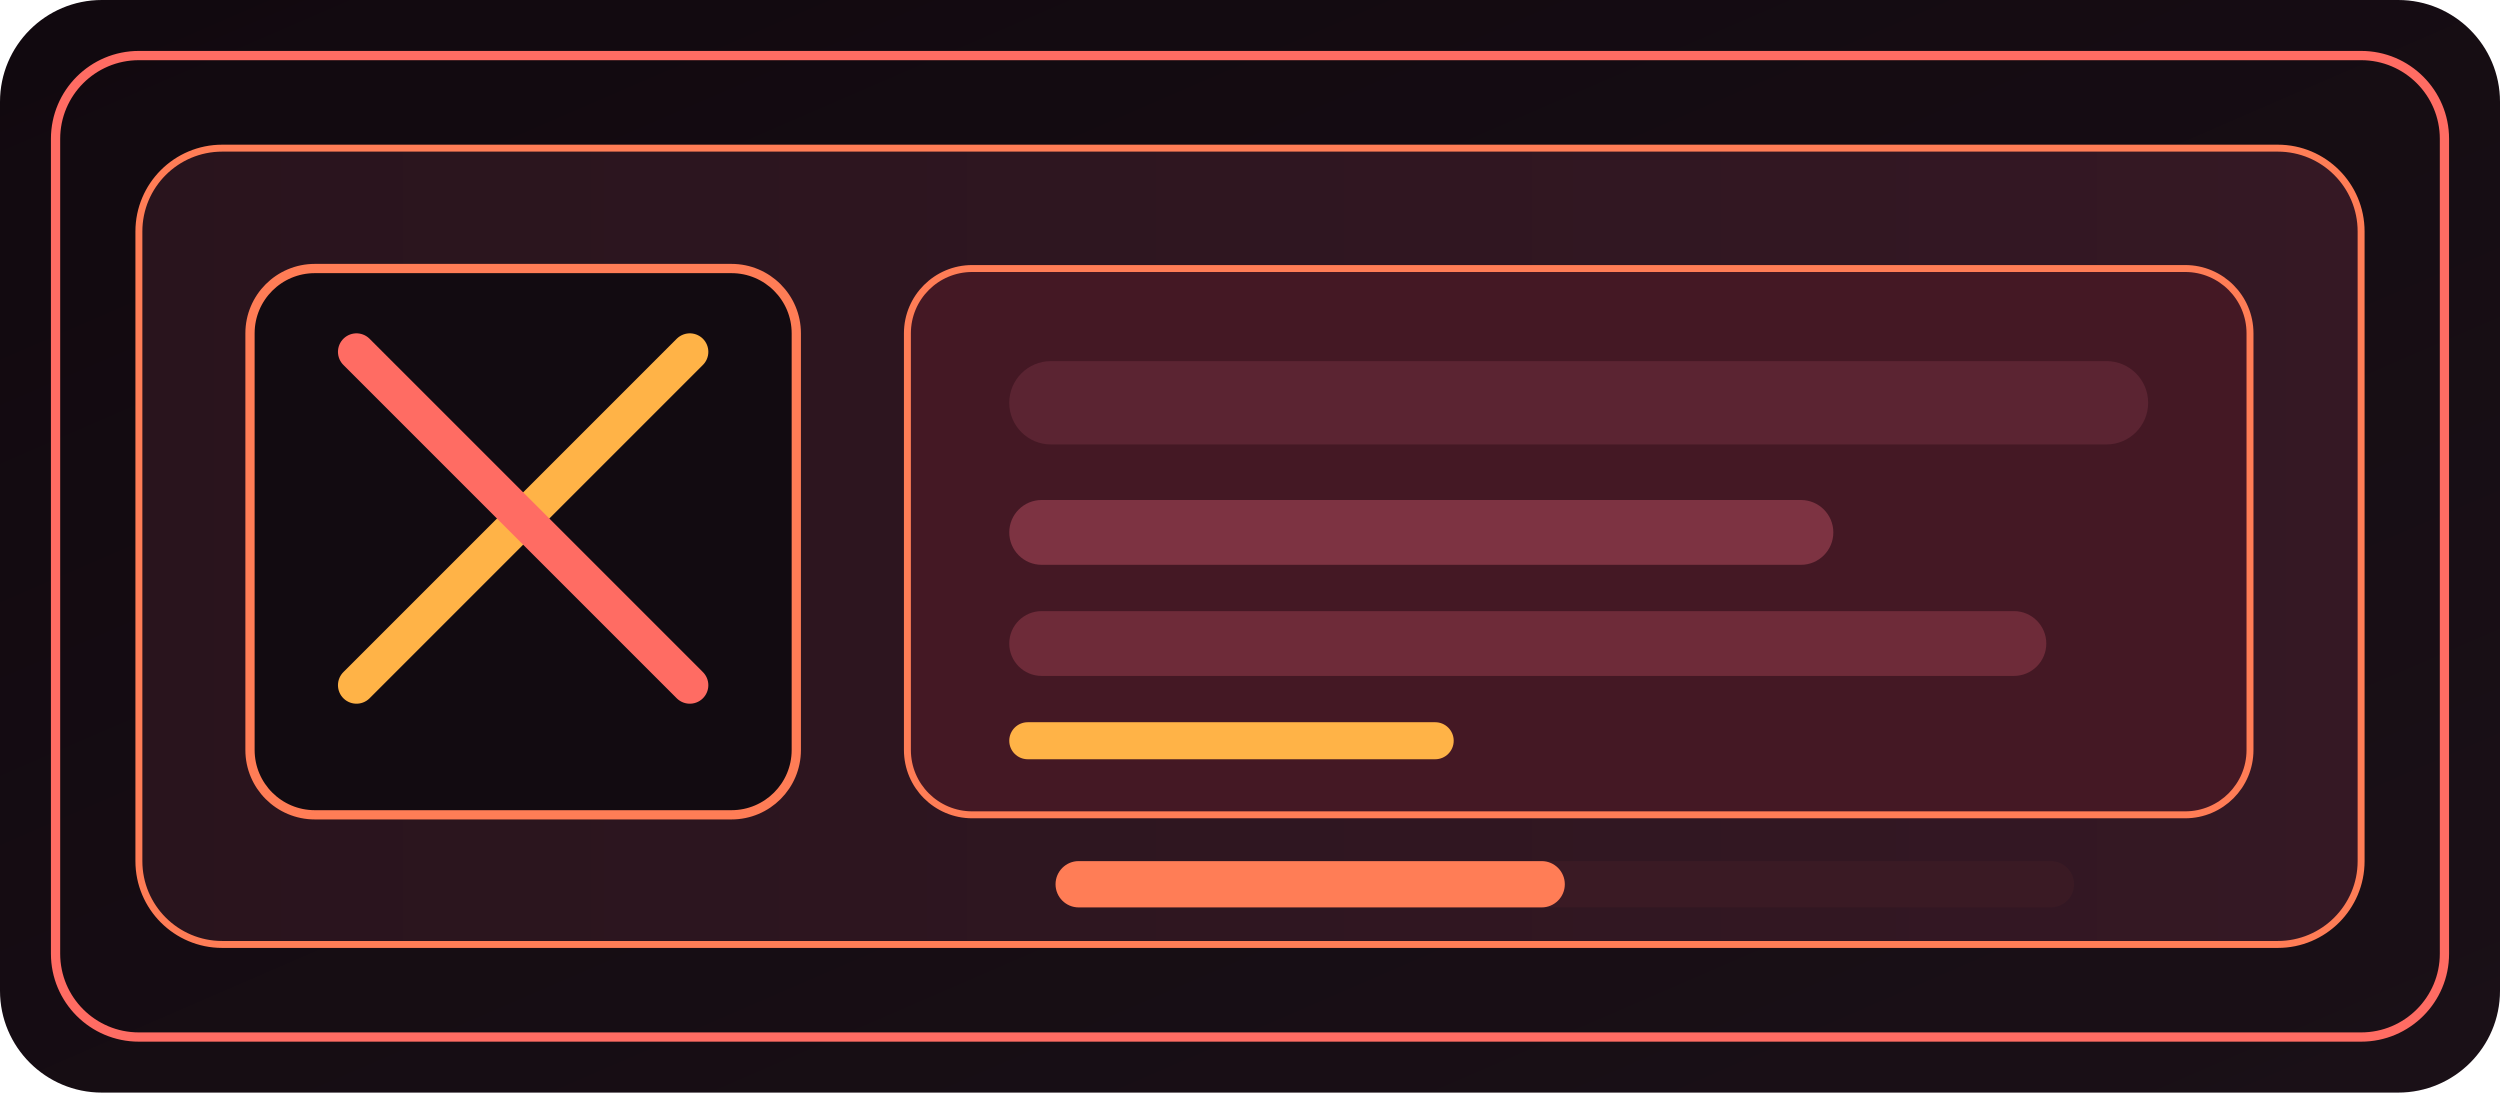
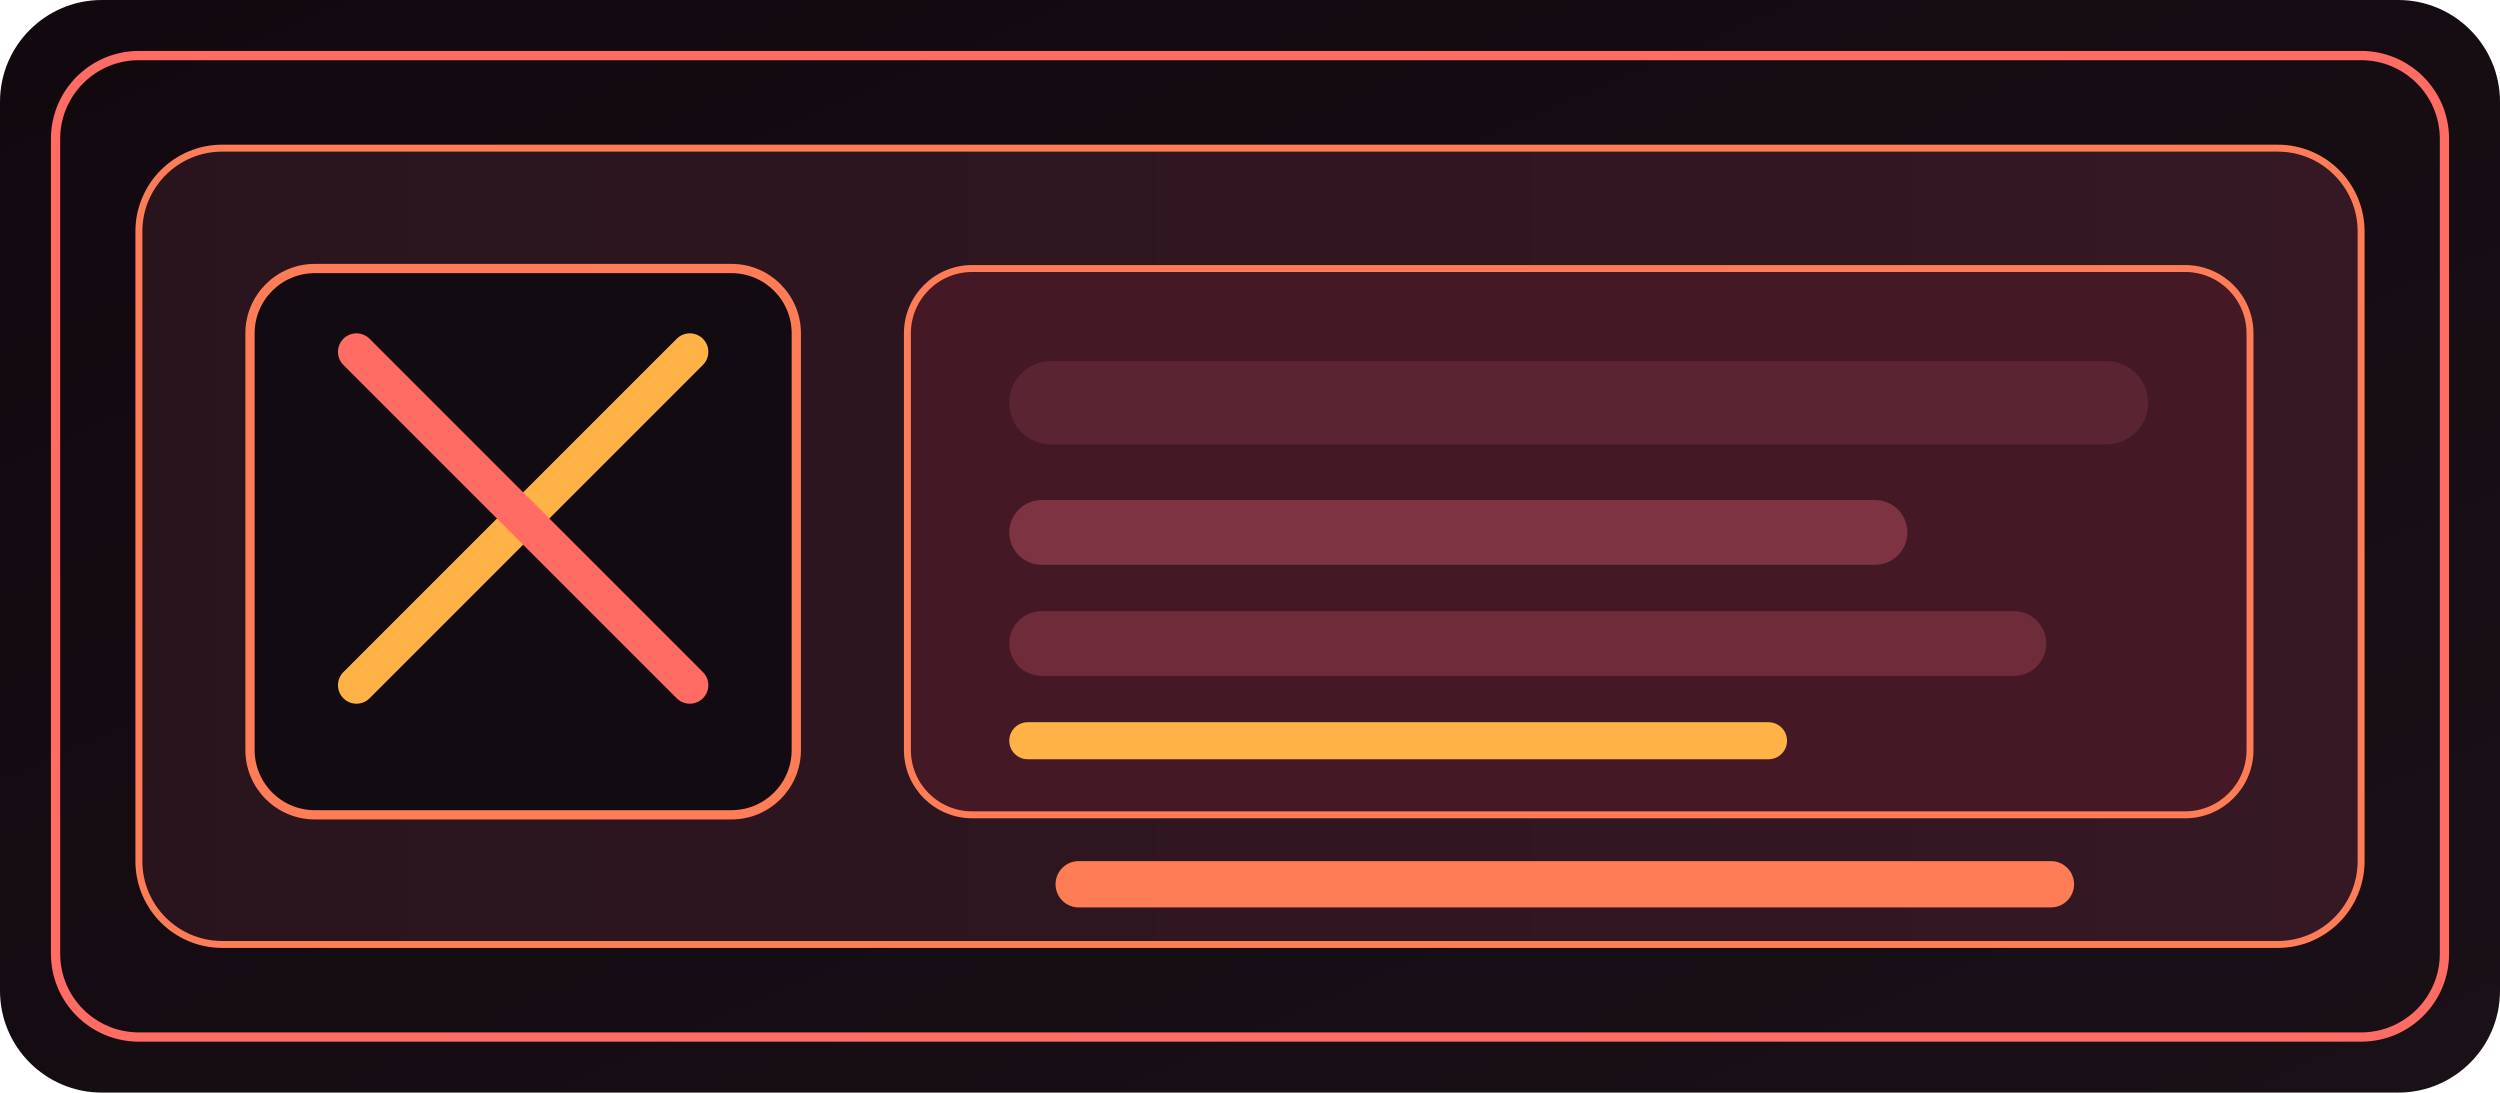
<svg xmlns="http://www.w3.org/2000/svg" width="540" height="236" viewBox="0 0 540 236">
  <defs>
    <linearGradient id="bg" x1="0" y1="0" x2="1" y2="1">
      <stop offset="0%" stop-color="#11090f" />
      <stop offset="100%" stop-color="#1a1017" />
    </linearGradient>
    <linearGradient id="panel" x1="0" y1="0" x2="1" y2="0">
      <stop offset="0%" stop-color="#29141d" />
      <stop offset="100%" stop-color="#351824" />
    </linearGradient>
  </defs>
  <rect width="540" height="236" rx="22" fill="url(#bg)" />
  <rect x="12" y="12" width="516" height="212" rx="18" fill="none" stroke="#ff6c63" stroke-width="2" />
  <rect x="30" y="32" width="480" height="172" rx="18" fill="url(#panel)" stroke="#ff7d56" stroke-width="1.5" />
  <rect x="54" y="58" width="118" height="118" rx="14" fill="#120b11" stroke="#ff7d56" stroke-width="2" />
  <line x1="77" y1="148" x2="149" y2="76" stroke="#ffb347" stroke-width="8" stroke-linecap="round" />
  <line x1="77" y1="76" x2="149" y2="148" stroke="#ff6c63" stroke-width="8" stroke-linecap="round" />
  <rect x="196" y="58" width="290" height="118" rx="14" fill="#441824" stroke="#ff7d56" stroke-width="1.5" />
  <rect x="218" y="78" width="246" height="18" rx="9" fill="#5b2432" />
-   <rect x="218" y="108" width="178" height="14" rx="7" fill="#7d3342" />
+   <rect x="218" y="108" width="194" height="14" rx="7" fill="#7d3342" />
  <rect x="218" y="132" width="224" height="14" rx="7" fill="#6e2b39" />
-   <rect x="218" y="156" width="96" height="8" rx="4" fill="#ffb347" />
+   <rect x="218" y="156" width="168" height="8" rx="4" fill="#ffb347" />
  <rect x="228" y="186" width="220" height="10" rx="5" fill="#3a1a24" />
-   <rect x="228" y="186" width="110" height="10" rx="5" fill="#ff7d56" />
+   <rect x="228" y="186" width="220" height="10" rx="5" fill="#ff7d56" />
</svg>
